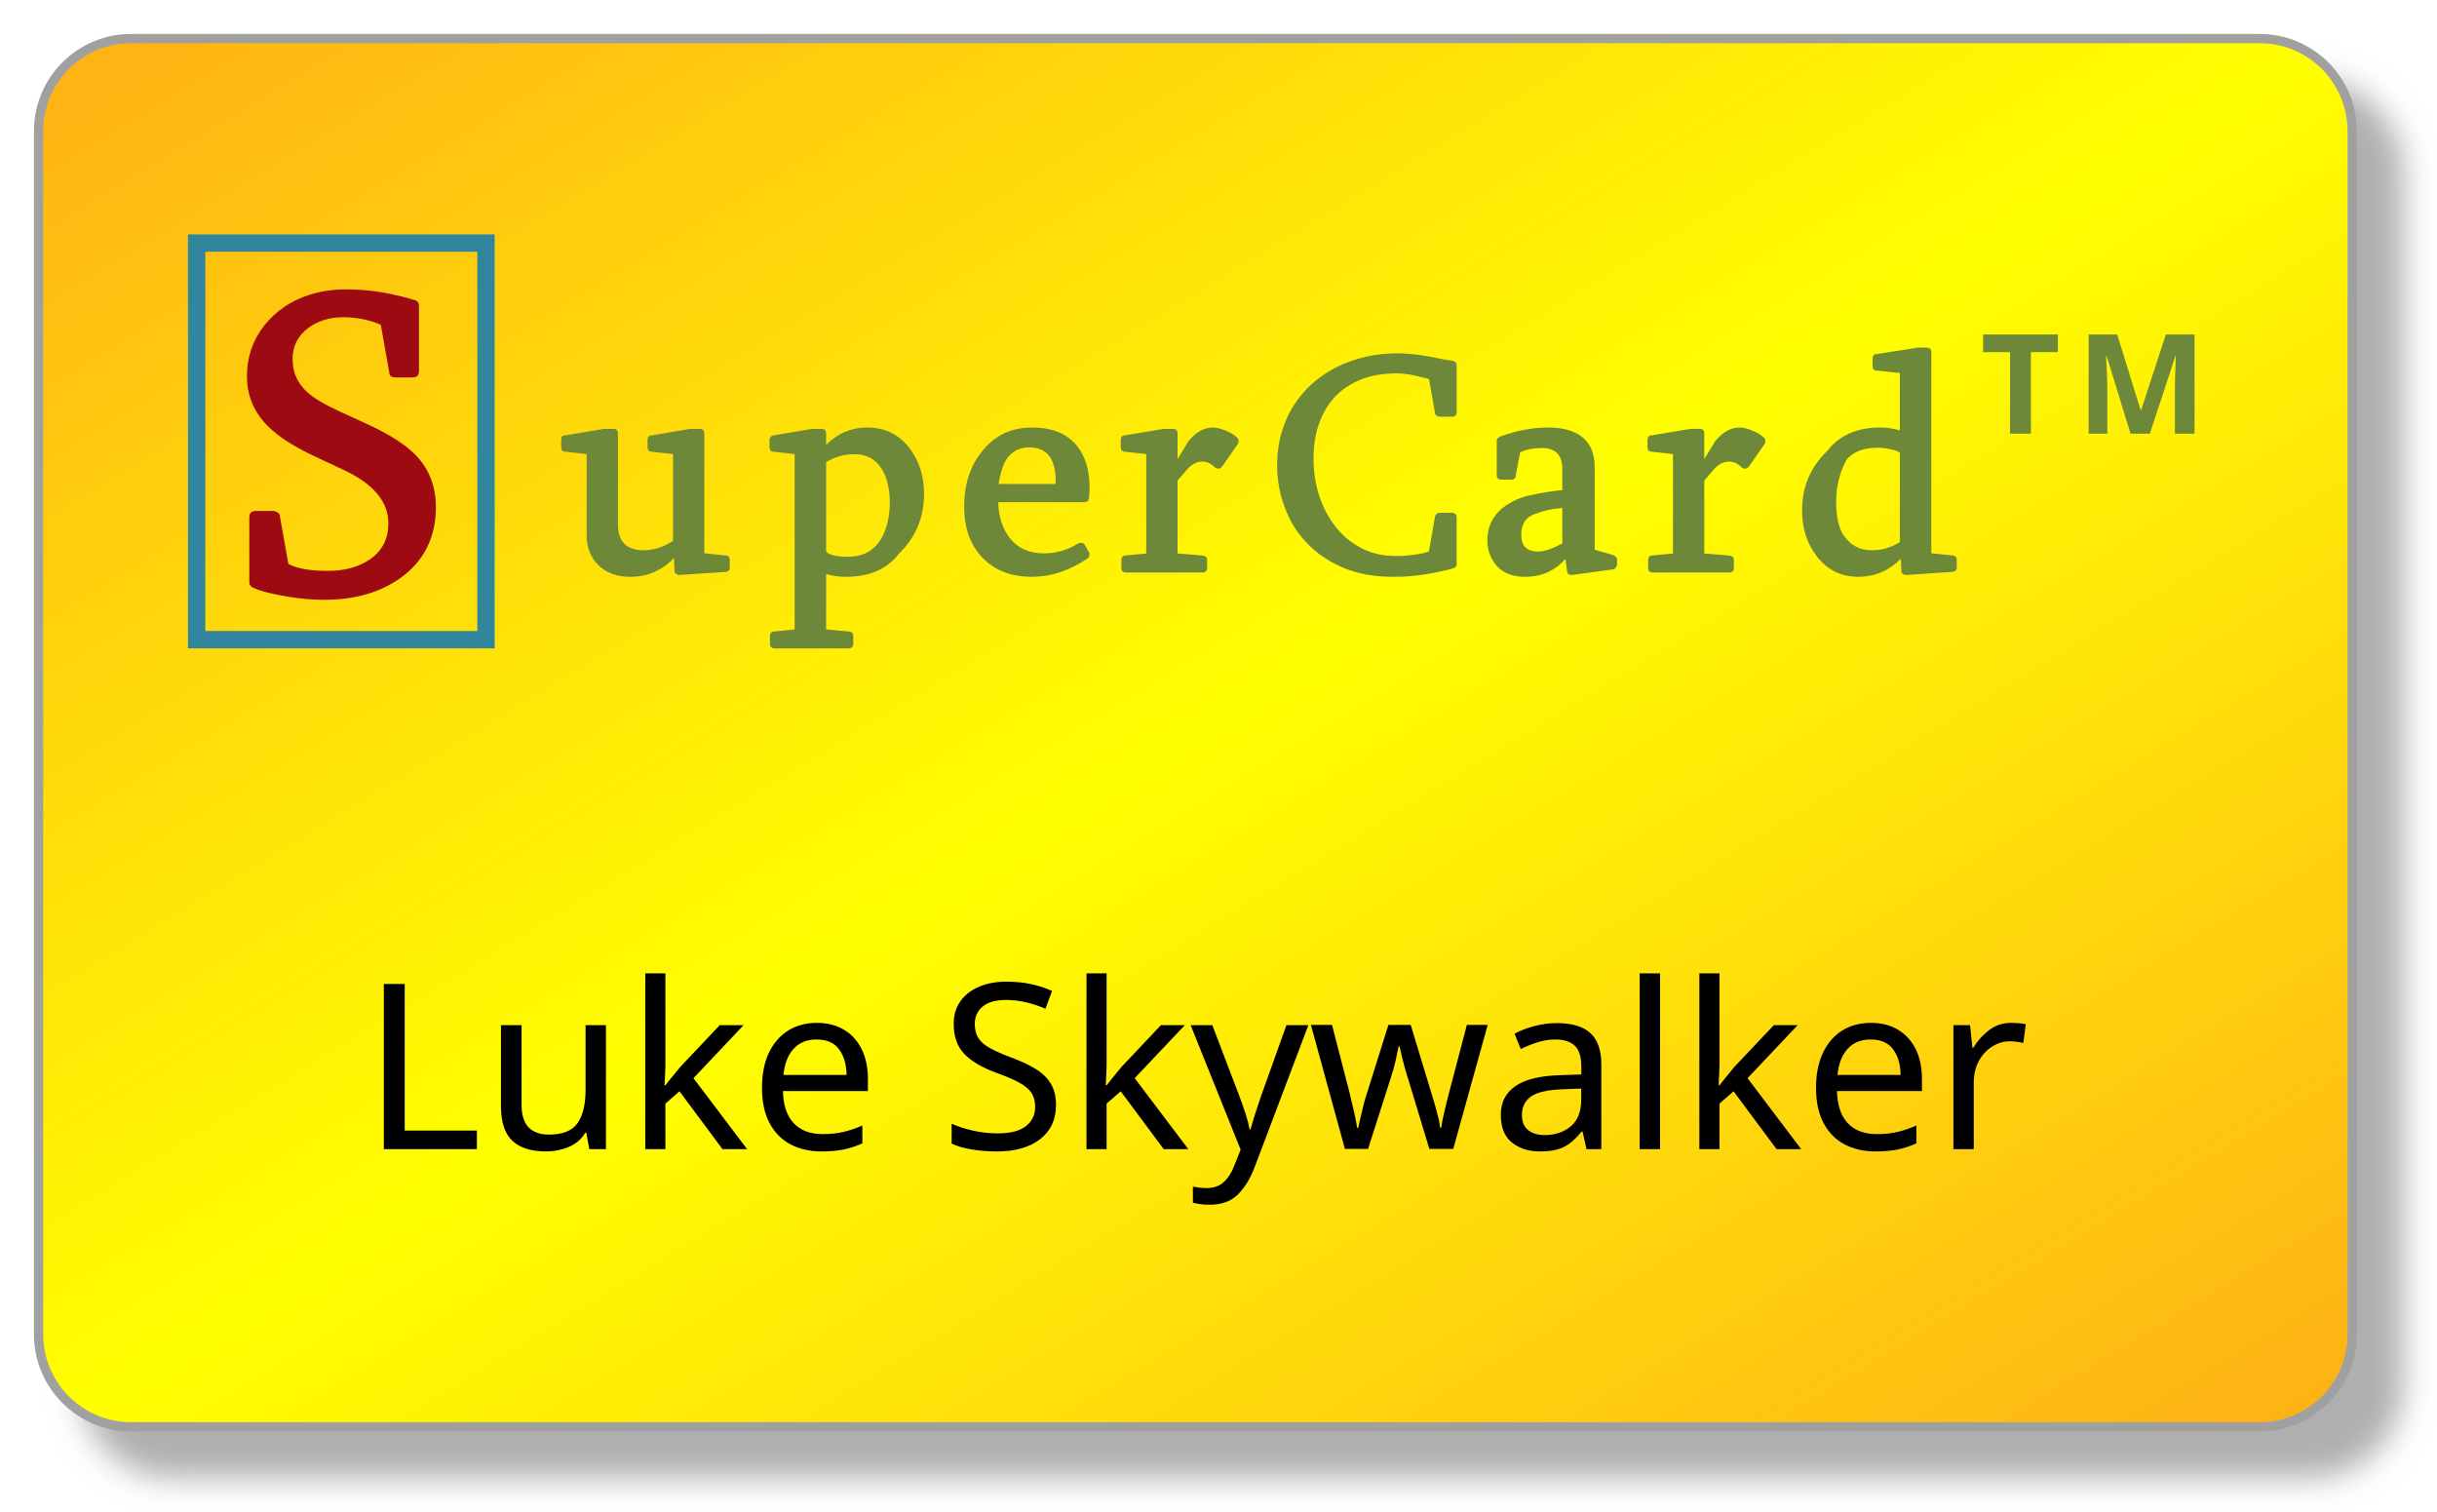
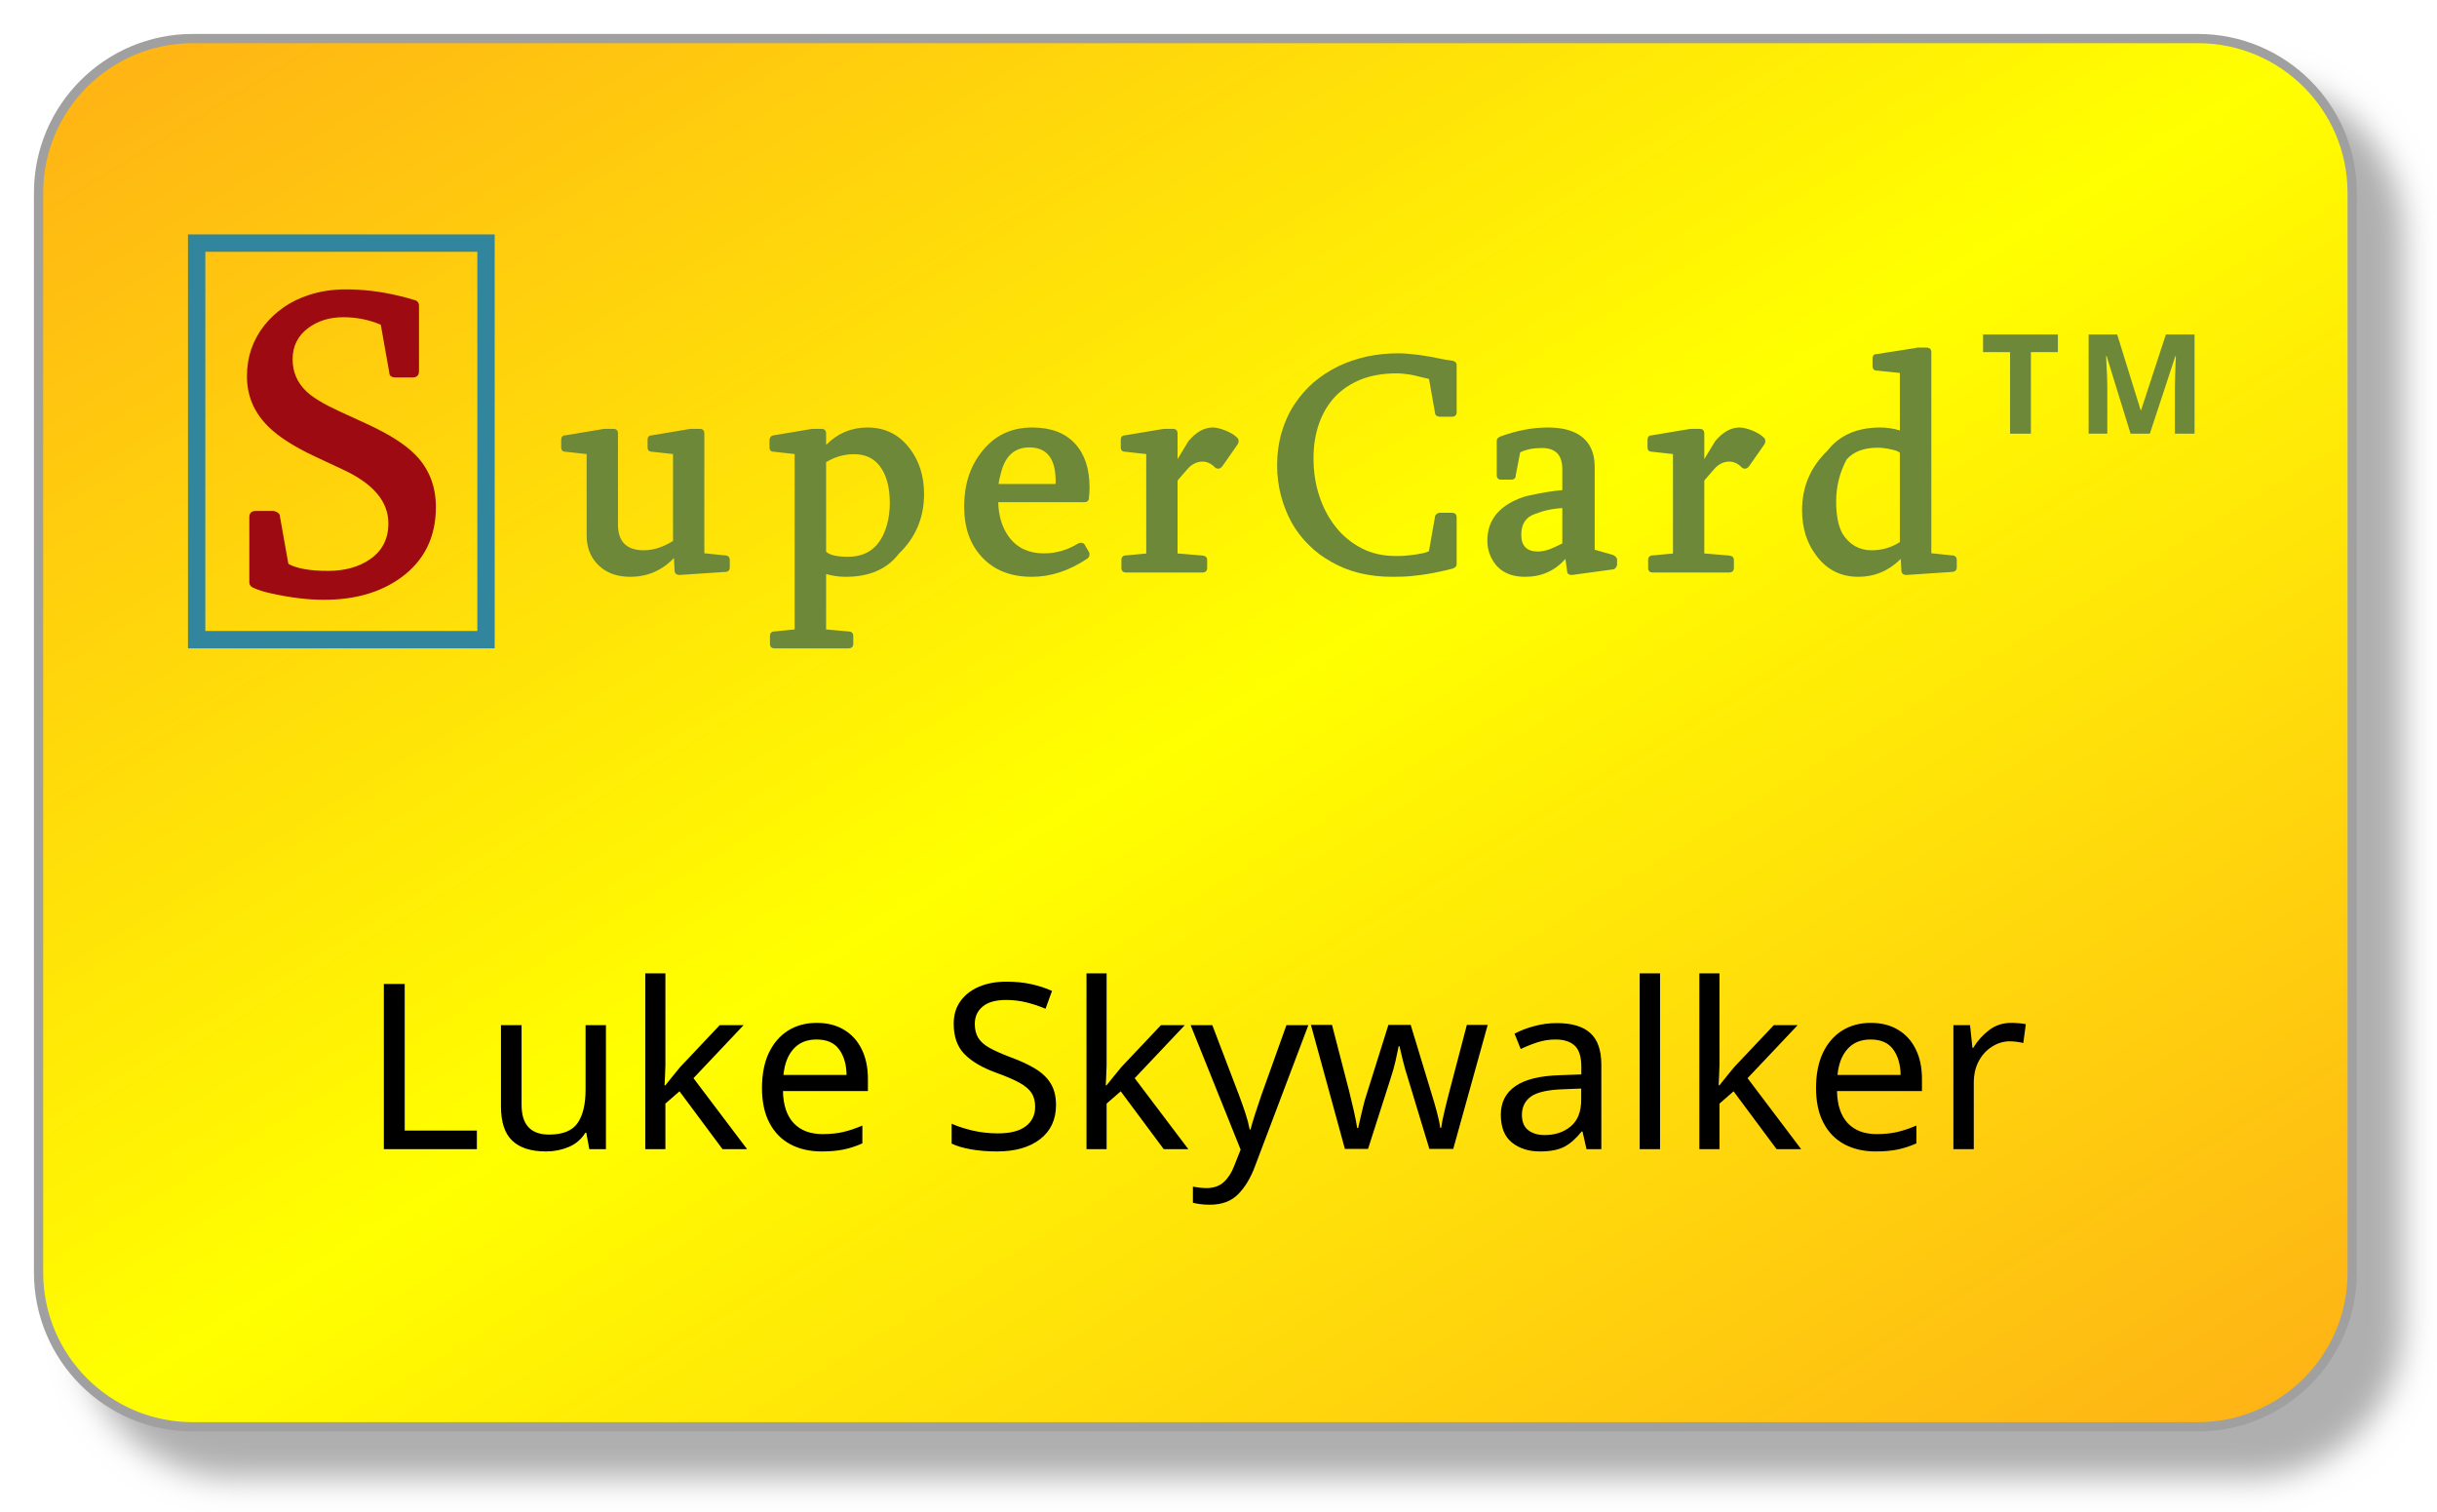
<svg xmlns="http://www.w3.org/2000/svg" width="316" height="196">
  <defs>
    <linearGradient id="supercardGradient" x1="0" y1="0" x2="1" y2="1">
      <stop stop-color="#ffb115" offset="0" />
      <stop stop-color="#ffff00" offset="0.5" />
      <stop stop-color="#ffb115" stop-opacity="0.992" offset="1" />
    </linearGradient>
    <filter width="200%" height="200%" x="-50%" y="-50%" id="messageBlur">
      <feGaussianBlur stdDeviation="2" />
    </filter>
  </defs>
  <g>
-     <rect x="10.4" y="10.4" width="301.2" height="181.2" fill="#afafaf" rx="12" ry="12" filter="url(#messageBlur)" />
-     <rect x="5" y="5" width="300" height="180" stroke="#A0A0A0" stroke-width="1.2" fill="url(#supercardGradient)" rx="12" ry="12" />
+     <rect x="10.4" y="10.4" width="301.2" height="181.2" fill="#afafaf" rx="20" ry="20" filter="url(#messageBlur)" />
+     <rect x="5" y="5" width="300" height="180" stroke="#A0A0A0" stroke-width="1.2" fill="url(#supercardGradient)" rx="20" ry="20" />
    <text x="155" y="149" font-family="Sans-serif" font-size="30" text-anchor="middle">Luke Skywalker</text>
    <path fill="#9e0a11" d="M 51.3,48.94 C 50.75,48.94 50.47,48.72 50.47,48.27 L 49.36,42.02 C 49.36,42.08 49.38,42.13 49.44,42.13  47.91,41.47 46.27,41.13 44.5,41.13  42.72,41.13 41.19,41.61 39.94,42.55  38.61,43.55 37.94,44.91 37.94,46.58  37.94,48.25 38.55,49.63 39.75,50.77  40.58,51.55 42,52.41 43.94,53.3 L 47.58,54.97 C 50.47,56.3 52.61,57.66 53.94,59.05  55.66,60.86 56.52,63.08 56.52,65.75  56.52,69.66 55,72.72 51.97,74.91  49.3,76.83 46,77.77 42,77.77  39.94,77.77 37.63,77.5 35.02,76.91  34.27,76.75 33.58,76.52 32.97,76.27  32.55,76.11 32.33,75.86 32.33,75.5 L 32.33,67.08 C 32.33,66.52 32.61,66.25 33.16,66.25 L 35.52,66.25 C 36.05,66.41 36.3,66.63 36.3,66.97 L 37.41,73.22 C 37.38,73.11 37.36,73.05 37.36,73.02 L 37.47,73.16 C 38.61,73.75 40.3,74.02 42.52,74.02  44.72,74.02 46.52,73.52 47.97,72.52  49.58,71.41 50.36,69.86 50.36,67.86  50.36,65.05 48.44,62.75 44.58,60.94 L 40.91,59.22 C 38.16,57.94 36.11,56.63 34.75,55.27  32.91,53.44 32.02,51.27 32.02,48.77  32.02,46.3 32.77,44.11 34.27,42.19  35.75,40.36 37.66,39.02 40.05,38.25  41.58,37.75 43.16,37.52 44.83,37.52  47.02,37.52 49.27,37.77 51.61,38.33  52.25,38.47 52.94,38.66 53.66,38.88  54.11,38.97 54.33,39.22 54.33,39.66 L 54.33,48.11 C 54.33,48.66 54.05,48.94 53.5,48.94 L 51.3,48.94 z" />
    <rect x="25.5" y="31.52" width="37.52" height="51.42" stroke="#31859c" stroke-width="2.25" fill="none" />
    <path fill="#6d8838" d="M 87.39,72.35 C 85.83,73.99 83.93,74.79 81.71,74.79  80.07,74.79 78.73,74.33 77.69,73.37  76.61,72.37 76.07,71.05 76.07,69.41 L 76.07,58.69 C 76.07,58.83 76.11,58.89 76.21,58.89 L 73.31,58.57 C 72.95,58.57 72.77,58.37 72.77,57.97 L 72.77,57.05 C 72.77,56.65 72.95,56.45 73.29,56.45 L 78.07,55.65 C 78.11,55.65 78.19,55.63 78.33,55.61 L 79.53,55.61 C 79.93,55.61 80.13,55.81 80.13,56.21 L 80.13,68.01 C 80.13,70.23 81.25,71.35 83.49,71.35  84.71,71.35 85.97,70.95 87.25,70.15  87.25,70.15 87.27,70.19 87.27,70.27 L 87.27,58.69 C 87.27,58.83 87.31,58.89 87.41,58.89 L 84.53,58.57 C 84.15,58.57 83.97,58.37 83.97,57.97 L 83.97,57.05 C 83.97,56.65 84.15,56.45 84.51,56.45 L 89.25,55.65 C 89.31,55.65 89.43,55.63 89.61,55.61 L 90.73,55.61 C 91.13,55.61 91.33,55.81 91.33,56.21 L 91.33,71.91 C 91.33,71.77 91.25,71.71 91.09,71.71 L 93.99,72.01 C 94.41,72.01 94.63,72.23 94.63,72.63 L 94.63,73.55 C 94.63,73.91 94.47,74.11 94.13,74.15 L 88.15,74.55 C 87.73,74.55 87.51,74.37 87.47,74.01 L 87.39,72.35 z" />
    <path fill="#6d8838" d="M 107.12,71.53 C 107.56,71.97 108.5,72.19 109.96,72.19  112.56,72.19 114.24,70.81 115.02,68.01  115.26,67.15 115.38,66.21 115.38,65.21  115.38,63.41 115.04,61.95 114.36,60.85  113.58,59.55 112.38,58.89 110.76,58.89  109.44,58.89 108.22,59.25 107.1,59.93  107.12,59.93 107.12,59.89 107.12,59.81 L 107.12,71.53 z M 105.04,55.65 C 105.1,55.65 105.2,55.63 105.4,55.61 L 106.5,55.61 C 106.92,55.61 107.12,55.81 107.12,56.21 L 107.12,57.69 C 108.6,56.19 110.38,55.43 112.48,55.43  114.78,55.43 116.6,56.35 117.98,58.17  119.22,59.81 119.82,61.77 119.82,64.07  119.82,67.13 118.72,69.71 116.54,71.81  115,73.81 112.72,74.79 109.64,74.79  108.8,74.79 107.96,74.67 107.12,74.43 L 107.12,81.79 C 107.12,81.65 107.04,81.59 106.88,81.59 L 109.96,81.87 C 110.4,81.87 110.64,82.07 110.64,82.45 L 110.64,83.47 C 110.64,83.87 110.42,84.07 110,84.07 L 100.44,84.07 C 100.04,84.07 99.84,83.87 99.84,83.47 L 99.84,82.45 C 99.84,82.07 100.06,81.87 100.46,81.87 L 103.26,81.59 C 103.12,81.59 103.04,81.65 103.04,81.79 L 103.04,58.69 C 103.04,58.83 103.1,58.89 103.2,58.89 L 100.32,58.57 C 99.96,58.57 99.78,58.37 99.78,57.97 L 99.78,56.97 C 99.88,56.63 100.06,56.45 100.3,56.45 L 105.04,55.65 z" />
    <path fill="#6d8838" d="M 133.48,58.01 C 131.6,58.01 130.38,59.07 129.82,61.21  129.64,61.87 129.52,62.39 129.48,62.75 L 136.88,62.75 C 136.98,59.59 135.84,58.01 133.48,58.01 z M 129.44,65.11 C 129.48,66.93 129.96,68.47 130.88,69.69  131.92,71.05 133.4,71.75 135.36,71.75  136.96,71.75 138.44,71.31 139.8,70.47  140,70.35 140.22,70.35 140.5,70.45  140.54,70.51 140.6,70.57 140.64,70.61 L 141.26,71.69 C 141.3,72.03 141.22,72.27 141.02,72.41  138.64,74.01 136.24,74.79 133.8,74.79  131.08,74.79 128.92,73.95 127.34,72.25  125.78,70.59 125.02,68.41 125.02,65.67  125.02,62.89 125.76,60.53 127.26,58.63  128.9,56.49 131.1,55.43 133.84,55.43  136.28,55.43 138.14,56.13 139.42,57.55  140.66,58.91 141.28,60.79 141.28,63.23  141.28,63.63 141.26,64.07 141.2,64.51  141.2,64.91 141,65.11 140.6,65.11 L 129.44,65.11 z" />
    <path fill="#6d8838" d="M 157.25,55.43 C 157.71,55.43 158.27,55.57 158.93,55.83  159.59,56.11 160.07,56.39 160.37,56.71  160.47,56.77 160.55,56.87 160.59,57.03  160.63,57.27 160.59,57.47 160.47,57.63 L 158.53,60.41 C 158.35,60.65 158.17,60.77 157.97,60.77  157.81,60.77 157.69,60.73 157.57,60.63  157.07,60.11 156.51,59.85 155.93,59.85  155.19,59.85 154.51,60.19 153.93,60.87 L 152.77,62.21 C 152.73,62.27 152.69,62.35 152.69,62.41 L 152.69,71.95 C 152.69,71.83 152.65,71.77 152.55,71.75 L 155.91,72.03 C 156.33,72.07 156.53,72.27 156.53,72.63 L 156.53,73.63 C 156.53,74.03 156.31,74.23 155.89,74.23 L 146.03,74.23 C 145.61,74.23 145.41,74.03 145.41,73.63 L 145.41,72.63 C 145.41,72.23 145.61,72.01 146.05,72.01 L 148.85,71.75 C 148.69,71.75 148.63,71.81 148.63,71.95 L 148.63,58.69 C 148.63,58.83 148.67,58.89 148.77,58.89 L 145.89,58.57 C 145.51,58.57 145.33,58.37 145.33,57.97 L 145.33,57.05 C 145.33,56.65 145.51,56.45 145.85,56.45 L 150.63,55.65 C 150.83,55.63 150.93,55.61 150.97,55.61 L 152.09,55.61 C 152.49,55.61 152.69,55.81 152.69,56.21 L 152.69,59.53  154.11,57.19 C 155.11,56.01 156.15,55.43 157.25,55.43 z" />
    <path fill="#6d8838" d="M 181.3,45.81 C 181.78,45.81 182.34,45.83 183,45.91  183.64,45.97 184.28,46.05 184.86,46.15  185.46,46.25 186.02,46.35 186.56,46.47  187.08,46.59 187.68,46.69 188.32,46.77  188.7,46.85 188.88,47.03 188.88,47.35 L 188.88,53.43 C 188.88,53.83 188.68,54.03 188.24,54.03 L 186.7,54.03 C 186.54,54.03 186.4,53.99 186.28,53.91  186.14,53.81 186.08,53.69 186.08,53.55 L 185.28,49.05 C 185.28,49.09 185.32,49.11 185.38,49.15  185.1,49.09 184.78,49.01 184.42,48.93  184.06,48.83 183.7,48.75 183.36,48.67  183.02,48.59 182.64,48.53 182.24,48.49  181.82,48.43 181.46,48.41 181.1,48.41  179.38,48.41 177.84,48.67 176.5,49.19  175.16,49.73 174.04,50.47 173.12,51.43  172.2,52.41 171.52,53.57 171.04,54.91  170.56,56.27 170.32,57.77 170.32,59.41  170.32,61.15 170.56,62.79 171.08,64.33  171.58,65.85 172.3,67.21 173.24,68.37  174.16,69.53 175.28,70.43 176.6,71.11  177.9,71.77 179.36,72.09 180.96,72.09  181.28,72.09 181.64,72.09 182,72.07  182.38,72.03 182.76,72.01 183.2,71.95  183.62,71.89 184.02,71.83 184.38,71.75  184.76,71.69 185.08,71.57 185.34,71.43  185.3,71.47 185.28,71.49 185.28,71.51 L 186.08,66.97 C 186.08,66.89 186.14,66.77 186.26,66.67  186.38,66.55 186.52,66.49 186.7,66.49 L 188.24,66.49 C 188.68,66.49 188.88,66.69 188.88,67.09 L 188.88,73.15 C 188.88,73.41 188.72,73.59 188.4,73.71  187.9,73.85 187.38,73.97 186.82,74.09  186.28,74.21 185.7,74.33 185.08,74.43  184.48,74.53 183.8,74.61 183.04,74.69  182.28,74.77 181.46,74.79 180.54,74.79  179.02,74.79 177.62,74.63 176.3,74.31  175,73.99 173.78,73.51 172.66,72.87  171.54,72.25 170.54,71.51 169.68,70.63  168.8,69.77 168.08,68.81 167.48,67.75  166.9,66.69 166.44,65.53 166.1,64.27  165.78,63.03 165.6,61.73 165.6,60.37  165.6,58.83 165.8,57.41 166.18,56.09  166.56,54.77 167.1,53.57 167.82,52.47  168.52,51.39 169.36,50.43 170.32,49.59  171.3,48.77 172.34,48.07 173.5,47.51  174.64,46.95 175.9,46.53 177.22,46.23  178.56,45.95 179.92,45.81 181.3,45.81 z" />
    <path fill="#6d8838" d="M 202.58,65.87 C 201.52,65.95 200.64,66.11 199.94,66.33  199.8,66.37 199.5,66.47 199.06,66.63  197.86,67.03 197.26,67.93 197.26,69.33  197.26,70.79 197.98,71.51 199.42,71.51  199.86,71.51 200.38,71.41 200.96,71.21  201.36,71.05 201.92,70.81 202.6,70.45  202.58,70.47 202.58,70.51 202.58,70.57 L 202.58,65.87 z M 202.98,72.47 C 201.6,74.03 199.86,74.79 197.76,74.79  195.54,74.79 194.02,73.87 193.24,72.03  192.98,71.43 192.86,70.79 192.86,70.11  192.86,67.73 194.06,65.99 196.46,64.87  197.16,64.55 197.78,64.33 198.36,64.23  200.12,63.85 201.52,63.63 202.58,63.55 L 202.58,60.81 C 202.58,58.99 201.7,58.09 199.92,58.09  198.82,58.09 197.9,58.27 197.12,58.65  197.12,58.65 197.12,58.69 197.1,58.75 L 196.54,61.63 C 196.54,62.01 196.34,62.19 195.92,62.19 L 194.66,62.19 C 194.28,62.19 194.08,61.99 194.08,61.61 L 194.08,57.17 C 194.08,56.91 194.24,56.71 194.56,56.59  196.7,55.81 198.74,55.43 200.68,55.43  203.54,55.43 205.4,56.31 206.28,58.07  206.6,58.73 206.78,59.55 206.78,60.53 L 206.78,71.37 C 206.78,71.33 206.74,71.29 206.68,71.25 L 209.2,71.97 C 209.48,72.13 209.64,72.31 209.68,72.49 L 209.68,73.29 C 209.54,73.65 209.36,73.83 209.14,73.83 L 203.84,74.55 C 203.4,74.55 203.2,74.37 203.2,74.03 L 202.98,72.47 z" />
    <path fill="#6d8838" d="M 225.55,55.43 C 226.01,55.43 226.57,55.57 227.23,55.83  227.89,56.11 228.37,56.39 228.67,56.71  228.77,56.77 228.85,56.87 228.89,57.03  228.93,57.27 228.89,57.47 228.77,57.63 L 226.83,60.41 C 226.65,60.65 226.47,60.77 226.27,60.77  226.11,60.77 225.99,60.73 225.87,60.63  225.37,60.11 224.81,59.85 224.23,59.85  223.49,59.85 222.81,60.19 222.23,60.87 L 221.07,62.21 C 221.03,62.27 220.99,62.35 220.99,62.41 L 220.99,71.95 C 220.99,71.83 220.95,71.77 220.85,71.75 L 224.21,72.03 C 224.63,72.07 224.83,72.27 224.83,72.63 L 224.83,73.63 C 224.83,74.03 224.61,74.23 224.19,74.23 L 214.33,74.23 C 213.91,74.23 213.71,74.03 213.71,73.63 L 213.71,72.63 C 213.71,72.23 213.91,72.01 214.35,72.01 L 217.15,71.75 C 216.99,71.75 216.93,71.81 216.93,71.95 L 216.93,58.69 C 216.93,58.83 216.97,58.89 217.07,58.89 L 214.19,58.57 C 213.81,58.57 213.63,58.37 213.63,57.97 L 213.63,57.05 C 213.63,56.65 213.81,56.45 214.15,56.45 L 218.93,55.65 C 219.13,55.63 219.23,55.61 219.27,55.61 L 220.39,55.61 C 220.79,55.61 220.99,55.81 220.99,56.21 L 220.99,59.53  222.41,57.19 C 223.41,56.01 224.45,55.43 225.55,55.43 z" />
    <path fill="#6d8838" d="M 246.35,58.71 C 246.19,58.55 245.87,58.41 245.39,58.31  244.65,58.13 244.01,58.05 243.49,58.05  241.71,58.05 240.35,58.55 239.45,59.57  238.55,61.25 238.09,63.07 238.09,65.03  238.09,66.83 238.37,68.21 238.91,69.19  239.81,70.63 241.09,71.35 242.69,71.35  244.01,71.35 245.21,71.01 246.31,70.31  246.35,70.27 246.37,70.29 246.35,70.35 L 246.35,58.71 z M 248.35,45.13 C 248.45,45.09 248.55,45.07 248.63,45.07 L 249.79,45.07 C 250.21,45.07 250.43,45.27 250.43,45.67 L 250.43,71.91 C 250.43,71.77 250.35,71.71 250.19,71.71 L 253.07,72.01 C 253.51,72.01 253.73,72.23 253.73,72.63 L 253.73,73.55 C 253.73,73.91 253.55,74.11 253.19,74.15 L 247.21,74.55 C 246.81,74.55 246.59,74.39 246.55,74.01 L 246.47,72.47 C 244.89,74.03 243.05,74.79 240.97,74.79  238.69,74.79 236.87,73.87 235.51,72.03  234.27,70.39 233.67,68.43 233.67,66.17  233.67,63.13 234.75,60.57 236.95,58.45  238.51,56.43 240.81,55.43 243.81,55.43  244.63,55.43 245.49,55.55 246.35,55.81 L 246.35,48.17 C 246.35,48.29 246.39,48.37 246.49,48.37 L 243.37,48.05 C 242.99,48.05 242.81,47.85 242.81,47.43 L 242.81,46.51 C 242.81,46.11 242.99,45.91 243.35,45.91 L 248.35,45.13 z" />
    <text x="256.78" y="56.23" font-family="Sans-serif" font-size="18" text-anchor="start" font-weight="bold" fill="#6d8838" letter-spacing="2">TM</text>
  </g>
</svg>
